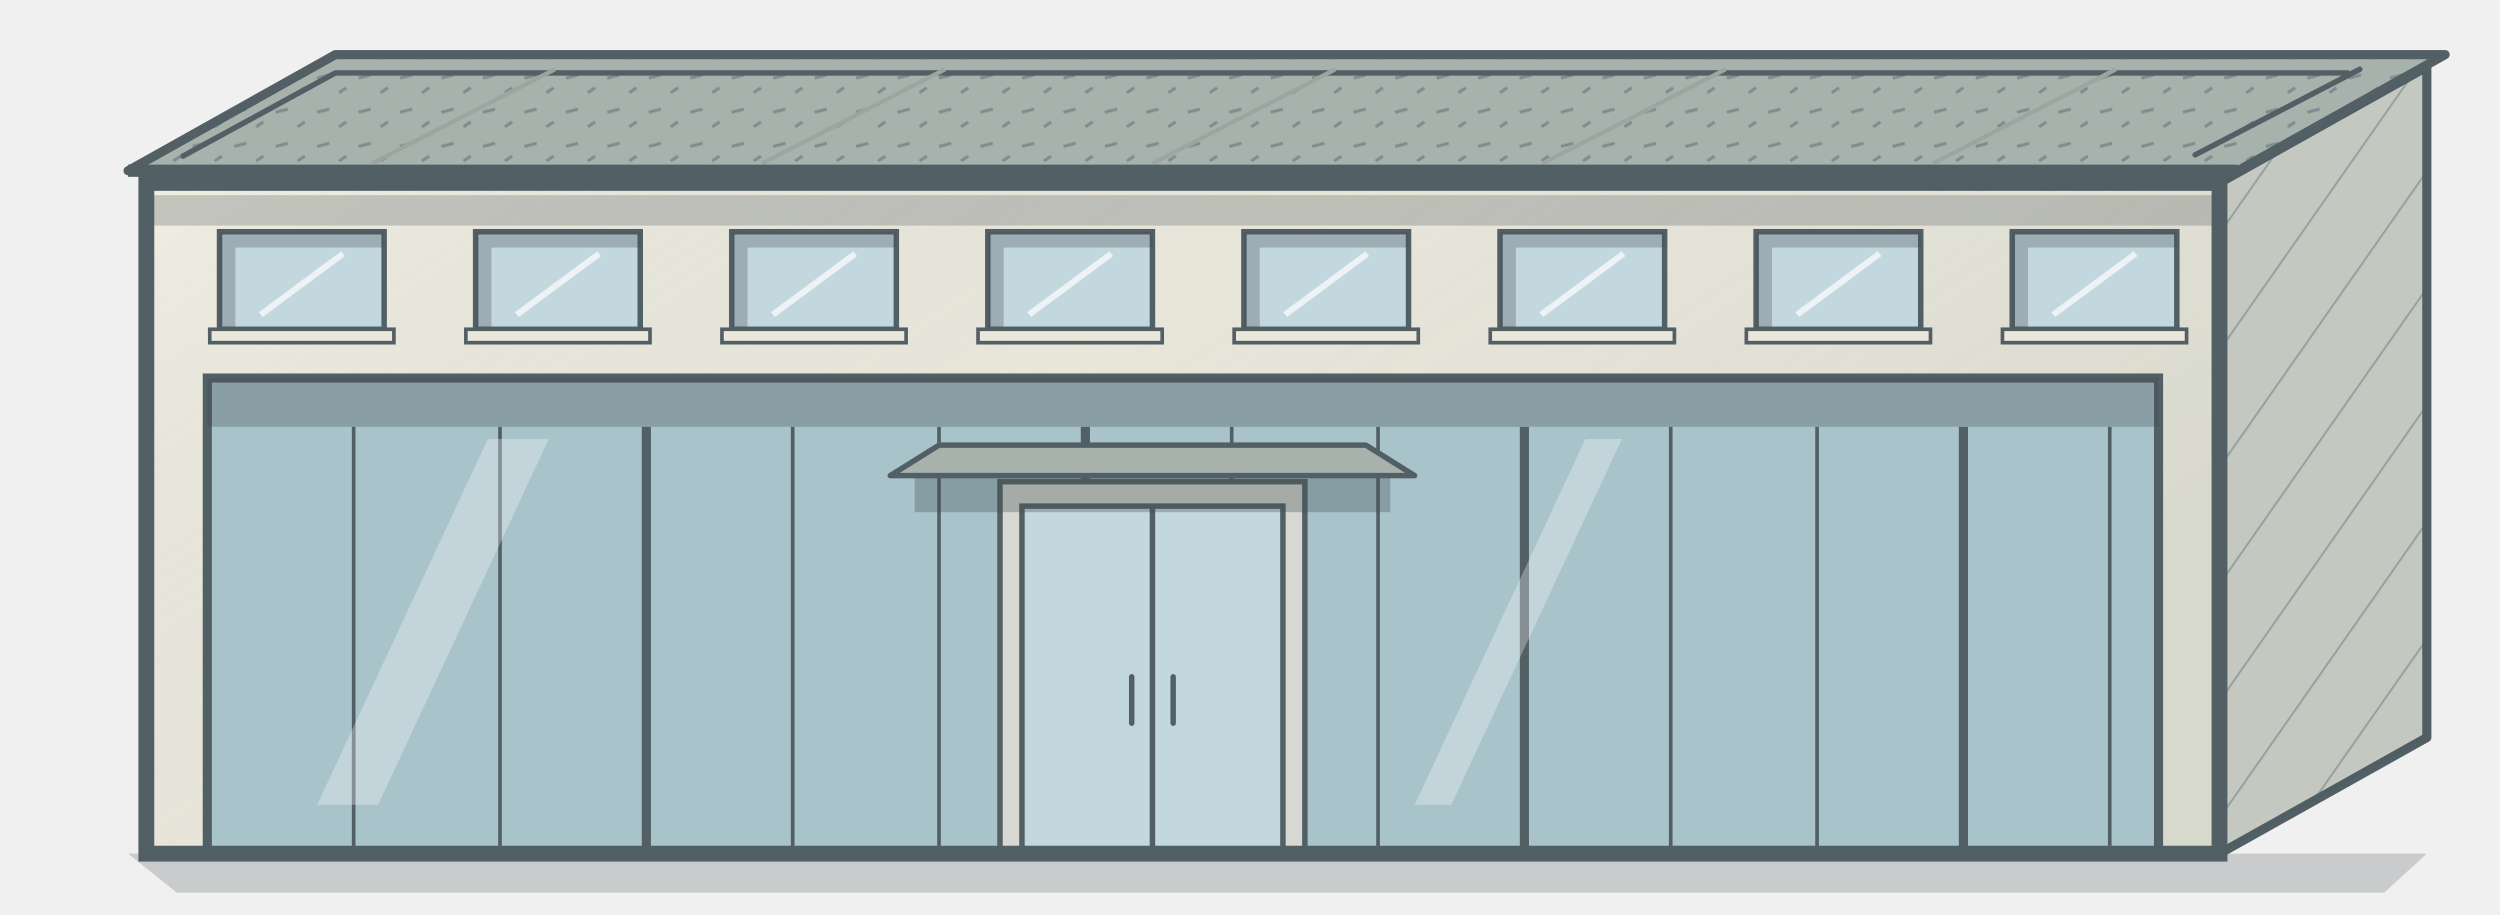
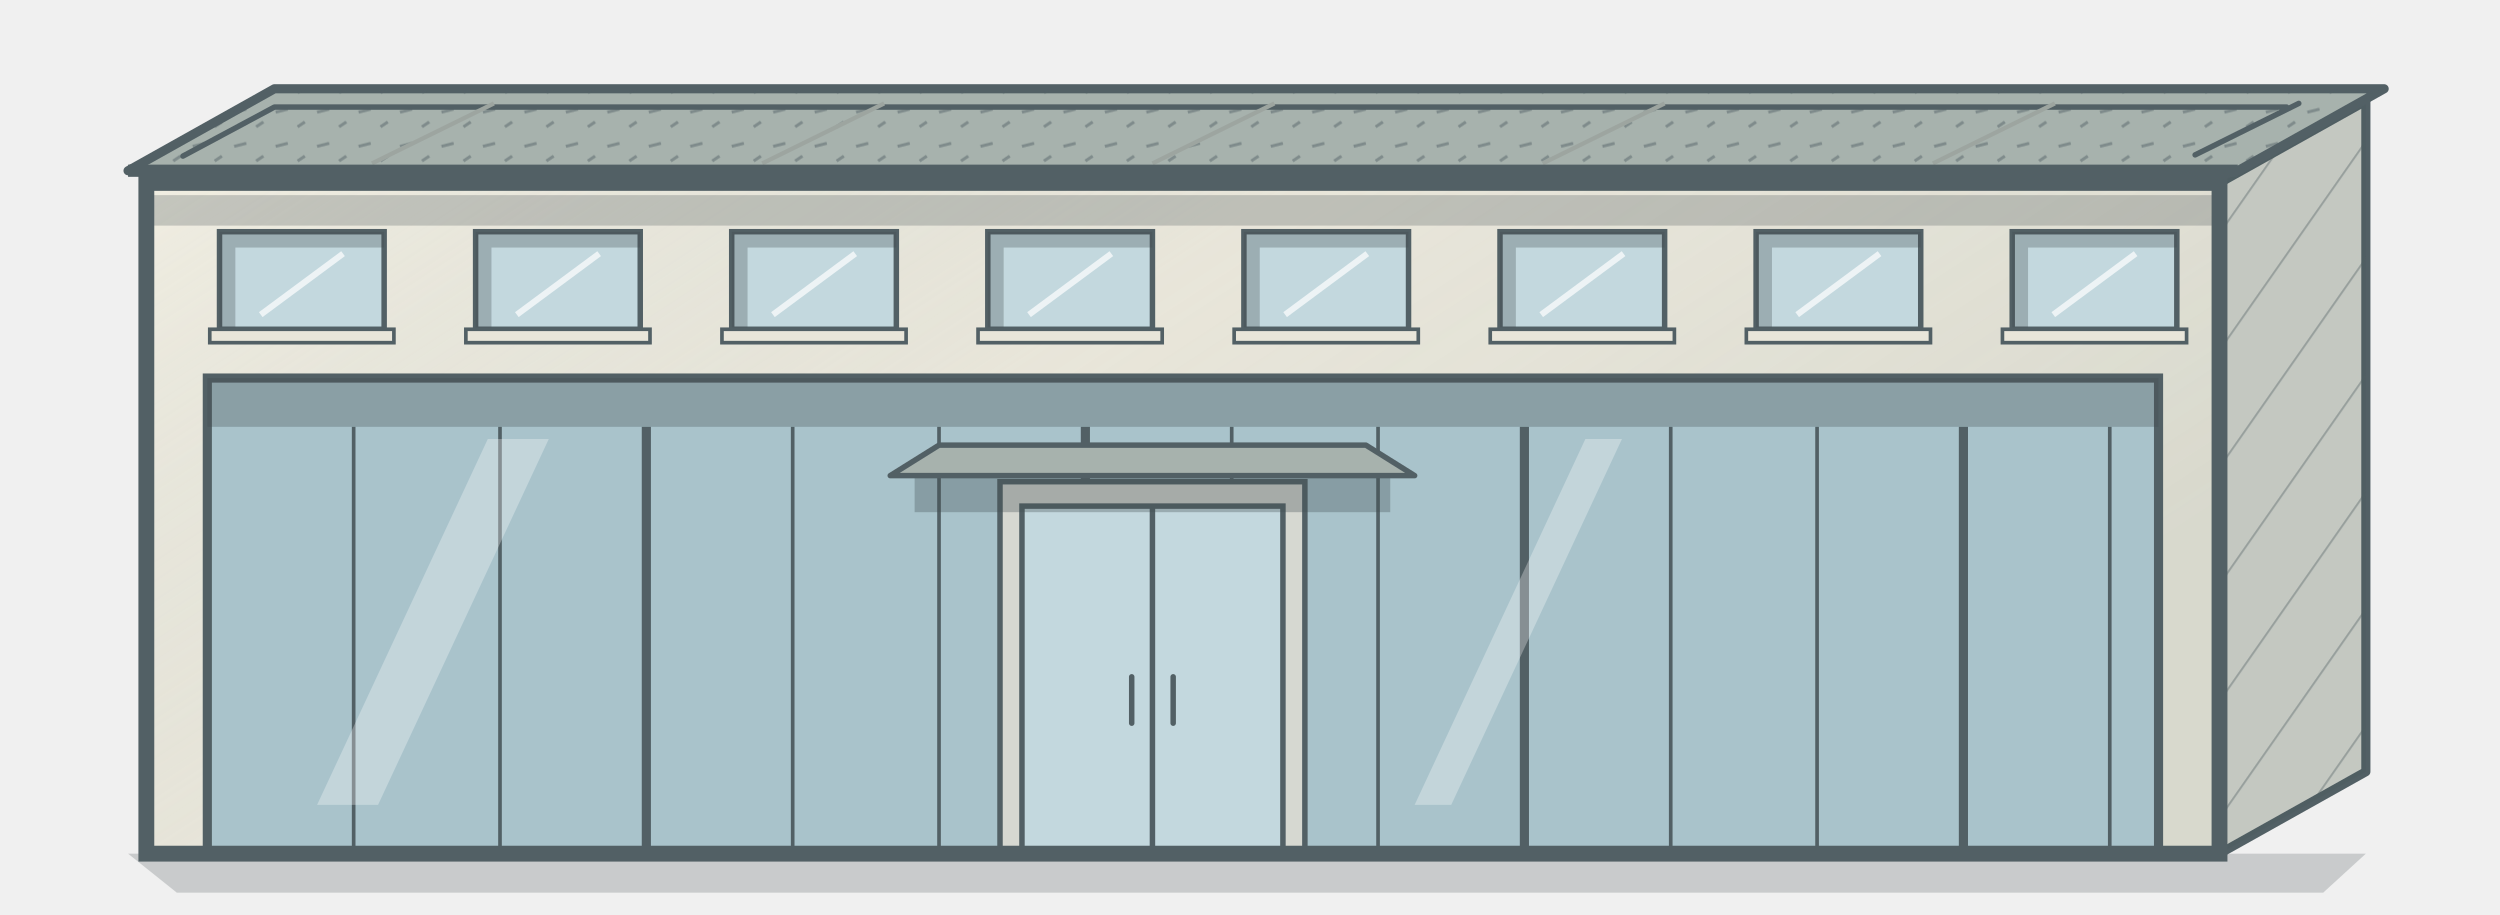
<svg xmlns="http://www.w3.org/2000/svg" viewBox="-1.2 -7 20.5 7.5" role="img" aria-label="office podium · illustrative template">
  <defs>
    <linearGradient id="podium-office-watercolour-wash" x1="0" y1="0" x2="1" y2=".5">
      <stop stop-color="#fffdf1" stop-opacity=".8" />
      <stop offset=".45" stop-color="#b6c5c5" stop-opacity=".05" />
      <stop offset="1" stop-color="#8b9c90" stop-opacity=".45" />
    </linearGradient>
    <linearGradient id="podium-office-watercolour-leaf-wash" x1="0" y1="0" x2=".8" y2="1">
      <stop stop-color="#faf8f1" stop-opacity=".28" />
      <stop offset=".5" stop-color="#6c8261" stop-opacity=".02" />
      <stop offset="1" stop-color="#6c8261" stop-opacity=".25" />
    </linearGradient>
    <linearGradient id="podium-office-watercolour-lamp-glow" x1="0" y1="0" x2="0" y2="1">
      <stop stop-color="#f4d477" stop-opacity=".06" />
      <stop offset=".4" stop-color="#f1d589" stop-opacity=".17" />
      <stop offset="1" stop-color="#f1d589" stop-opacity="0" />
    </linearGradient>
    <filter id="podium-office-watercolour-soft-glow" x="-50%" y="-15%" width="200%" height="140%">
      <feGaussianBlur stdDeviation=".16" />
    </filter>
    <pattern id="podium-office-watercolour-hatch" width=".55" height=".55" patternUnits="userSpaceOnUse" patternTransform="rotate(35)">
      <path d="M0,0 V.55" stroke="#526065" stroke-width=".035" opacity=".35" />
    </pattern>
    <pattern id="podium-office-watercolour-roof-hatch" width=".34" height=".28" patternUnits="userSpaceOnUse">
      <path d="M.04,.08 l.1,-.025 M.22,.2 l.06,-.04" stroke="#526065" stroke-width=".025" opacity=".45" />
    </pattern>
    <pattern id="podium-office-watercolour-brick" width=".9" height=".4" patternUnits="userSpaceOnUse">
      <path d="M0,.2 H.9 M0,.4 H.9 M.45,0 V.2 M0,.2 V.4" stroke="#526065" stroke-width=".02" opacity=".28" />
    </pattern>
    <pattern id="podium-office-watercolour-panel" width="2.6" height="3" patternUnits="userSpaceOnUse">
      <path d="M0,0 H2.6 M0,0 V3" stroke="#526065" stroke-width=".025" opacity=".16" />
    </pattern>
    <filter id="podium-office-watercolour-grain" x="0" y="0" width="100%" height="100%">
      <feTurbulence type="fractalNoise" baseFrequency=".65" numOctaves="3" stitchTiles="stitch" />
      <feColorMatrix type="saturate" values="0" />
    </filter>
  </defs>
  <g data-feature="podium-office">
-     <path d="M-.15,0 H18.7 l-.35,.32 H.25 Z" fill="#3f4a4e" stroke="none" stroke-width="0" stroke-linecap="round" stroke-linejoin="round" opacity=".22" />
-     <path d="M17,0 V-5.5 l1.7,-0.952 V-0.952 Z" fill="#d6d8d1" stroke="#526065" stroke-width="0.075" stroke-linecap="round" stroke-linejoin="round" />
-     <path d="M17,0 V-5.5 l1.7,-0.952 V-0.952 Z" fill="url(#podium-office-watercolour-hatch)" stroke="none" stroke-width="0.075" stroke-linecap="round" stroke-linejoin="round" />
-     <path d="M17,0 V-5.5 l1.7,-0.952 V-0.952 Z" fill="#3f4a4e" stroke="none" stroke-width="0" stroke-linecap="round" stroke-linejoin="round" opacity=".12" />
+     <path d="M-.15,0 H18.2 l-.35,.32 H.25 Z" fill="#3f4a4e" stroke="none" stroke-width="0" stroke-linecap="round" stroke-linejoin="round" opacity=".22" />
+     <path d="M17,0 V-5.5 l1.2,-0.672 V-0.672 Z" fill="#d6d8d1" stroke="#526065" stroke-width="0.075" stroke-linecap="round" stroke-linejoin="round" />
+     <path d="M17,0 V-5.5 l1.2,-0.672 V-0.672 Z" fill="url(#podium-office-watercolour-hatch)" stroke="none" stroke-width="0.075" stroke-linecap="round" stroke-linejoin="round" />
+     <path d="M17,0 V-5.5 l1.2,-0.672 V-0.672 Z" fill="#3f4a4e" stroke="none" stroke-width="0" stroke-linecap="round" stroke-linejoin="round" opacity=".12" />
    <rect x="0" y="-5.5" width="17" height="5.5" fill="#e9e6da" stroke="none" stroke-width="0" />
    <rect x="0" y="-5.5" width="17" height="5.5" fill="url(#podium-office-watercolour-wash)" stroke="none" stroke-width="0" opacity=".4" />
    <g data-feature="closed-roof">
-       <path d="M-0.15,-5.6 l1.7,-0.952 h17.3 l-1.7,0.952 Z" fill="#a7b2ad" stroke="#526065" stroke-width="0.075" stroke-linecap="round" stroke-linejoin="round" />
-       <path d="M-0.15,-5.6 l1.7,-0.952 h17.3 l-1.7,0.952 Z" fill="url(#podium-office-watercolour-roof-hatch)" stroke="none" stroke-width="0.075" stroke-linecap="round" stroke-linejoin="round" />
-       <path d="M0.3,-5.72 l1.25,-0.682 h16.5 M16.8,-5.73 l1.35,-0.702" fill="none" stroke="#526065" stroke-width="0.045" stroke-linecap="round" stroke-linejoin="round" />
-       <line x1="1.85" y1="-5.66" x2="3.35" y2="-6.432" stroke="#9da5a0" stroke-width="0.035" />
-       <line x1="5.05" y1="-5.66" x2="6.55" y2="-6.432" stroke="#9da5a0" stroke-width="0.035" />
-       <line x1="8.25" y1="-5.66" x2="9.75" y2="-6.432" stroke="#9da5a0" stroke-width="0.035" />
-       <line x1="11.45" y1="-5.66" x2="12.95" y2="-6.432" stroke="#9da5a0" stroke-width="0.035" />
-       <line x1="14.65" y1="-5.66" x2="16.15" y2="-6.432" stroke="#9da5a0" stroke-width="0.035" />
+       <path d="M-0.15,-5.6 l1.2,-0.672 h17.3 l-1.2,0.672 Z" fill="#a7b2ad" stroke="#526065" stroke-width="0.075" stroke-linecap="round" stroke-linejoin="round" />
+       <path d="M-0.15,-5.6 l1.2,-0.672 h17.3 l-1.2,0.672 Z" fill="url(#podium-office-watercolour-roof-hatch)" stroke="none" stroke-width="0.075" stroke-linecap="round" stroke-linejoin="round" />
+       <path d="M0.3,-5.72 l0.75,-0.402 h16.5 M16.8,-5.73 l0.85,-0.422" fill="none" stroke="#526065" stroke-width="0.045" stroke-linecap="round" stroke-linejoin="round" />
+       <line x1="1.85" y1="-5.66" x2="2.85" y2="-6.152" stroke="#9da5a0" stroke-width="0.035" />
+       <line x1="5.05" y1="-5.66" x2="6.05" y2="-6.152" stroke="#9da5a0" stroke-width="0.035" />
+       <line x1="8.25" y1="-5.66" x2="9.25" y2="-6.152" stroke="#9da5a0" stroke-width="0.035" />
+       <line x1="11.45" y1="-5.66" x2="12.45" y2="-6.152" stroke="#9da5a0" stroke-width="0.035" />
+       <line x1="14.65" y1="-5.66" x2="15.65" y2="-6.152" stroke="#9da5a0" stroke-width="0.035" />
      <line x1="-0.15" y1="-5.6" x2="17.15" y2="-5.6" stroke="#526065" stroke-width="0.1" />
    </g>
    <rect x="0" y="-5.4" width="17" height="0.25" fill="#3f4a4e" stroke="none" stroke-width="0" opacity="0.25" />
    <rect x="0.5" y="-3.9" width="16" height="3.9" fill="#a9c3cb" stroke="#526065" stroke-width="0.075" />
    <rect x="0.5" y="-3.9" width="16" height="0.4" fill="#3f4a4e" stroke="none" stroke-width="0" opacity="0.3" />
    <line x1="1.7" y1="-3.5" x2="1.7" y2="0" stroke="#526065" stroke-width="0.03" />
    <line x1="2.9" y1="-3.5" x2="2.9" y2="0" stroke="#526065" stroke-width="0.03" />
    <line x1="4.1" y1="-3.5" x2="4.1" y2="0" stroke="#526065" stroke-width="0.075" />
    <line x1="5.3" y1="-3.5" x2="5.3" y2="0" stroke="#526065" stroke-width="0.03" />
    <line x1="6.5" y1="-3.5" x2="6.5" y2="0" stroke="#526065" stroke-width="0.03" />
    <line x1="7.7" y1="-3.5" x2="7.7" y2="0" stroke="#526065" stroke-width="0.075" />
    <line x1="8.9" y1="-3.5" x2="8.9" y2="0" stroke="#526065" stroke-width="0.03" />
    <line x1="10.1" y1="-3.5" x2="10.1" y2="0" stroke="#526065" stroke-width="0.03" />
    <line x1="11.3" y1="-3.5" x2="11.3" y2="0" stroke="#526065" stroke-width="0.075" />
    <line x1="12.5" y1="-3.5" x2="12.5" y2="0" stroke="#526065" stroke-width="0.03" />
    <line x1="13.7" y1="-3.5" x2="13.7" y2="0" stroke="#526065" stroke-width="0.03" />
    <line x1="14.9" y1="-3.5" x2="14.9" y2="0" stroke="#526065" stroke-width="0.075" />
    <line x1="16.1" y1="-3.5" x2="16.1" y2="0" stroke="#526065" stroke-width="0.03" />
    <path d="M1.4,-.4 l1.4,-3 h.5 l-1.4,3Z M10.4,-.4 l1.4,-3 h.3 l-1.4,3Z" fill="#ffffff" stroke="none" stroke-width="0" stroke-linecap="round" stroke-linejoin="round" opacity=".3" />
    <rect x="7" y="-3.05" width="2.5" height="3.05" fill="#d6d8d1" stroke="#526065" stroke-width="0.045" />
    <rect x="7.18" y="-2.85" width="2.14" height="2.85" fill="#c3d8de" stroke="#526065" stroke-width="0.045" />
    <line x1="8.25" y1="-2.85" x2="8.25" y2="0" stroke="#526065" stroke-width="0.045" />
    <path d="M8.08,-1.45 v.38 M8.42,-1.45 v.38" fill="none" stroke="#526065" stroke-width="0.045" stroke-linecap="round" stroke-linejoin="round" />
    <rect x="6.3" y="-3.1" width="3.9" height="0.3" fill="#3f4a4e" stroke="none" stroke-width="0" opacity="0.32" />
    <path d="M6.5,-3.35 h3.5 l.4,.25 H6.1Z" fill="#a7b2ad" stroke="#526065" stroke-width="0.045" stroke-linecap="round" stroke-linejoin="round" />
    <rect x="0.6" y="-5.1" width="1.35" height="0.8" fill="#c3d8de" stroke="#526065" stroke-width="0.045" />
    <path d="M0.6,-5.1 h1.35 v.13 h-1.22 V-4.3 h-.13 Z" fill="#3f4a4e" stroke="none" stroke-width="0" stroke-linecap="round" stroke-linejoin="round" opacity=".3" />
    <line x1="0.938" y1="-4.42" x2="1.613" y2="-4.92" stroke="#ffffff" stroke-width="0.05" opacity=".7" />
    <rect x="0.52" y="-4.3" width="1.51" height="0.11" fill="#e9e6da" stroke="#526065" stroke-width="0.03" />
    <rect x="2.7" y="-5.1" width="1.35" height="0.8" fill="#c3d8de" stroke="#526065" stroke-width="0.045" />
    <path d="M2.7,-5.1 h1.35 v.13 h-1.22 V-4.3 h-.13 Z" fill="#3f4a4e" stroke="none" stroke-width="0" stroke-linecap="round" stroke-linejoin="round" opacity=".3" />
    <line x1="3.038" y1="-4.42" x2="3.713" y2="-4.92" stroke="#ffffff" stroke-width="0.05" opacity=".7" />
    <rect x="2.62" y="-4.3" width="1.51" height="0.11" fill="#e9e6da" stroke="#526065" stroke-width="0.03" />
    <rect x="4.8" y="-5.1" width="1.35" height="0.8" fill="#c3d8de" stroke="#526065" stroke-width="0.045" />
    <path d="M4.8,-5.1 h1.35 v.13 h-1.22 V-4.3 h-.13 Z" fill="#3f4a4e" stroke="none" stroke-width="0" stroke-linecap="round" stroke-linejoin="round" opacity=".3" />
    <line x1="5.138" y1="-4.42" x2="5.813" y2="-4.92" stroke="#ffffff" stroke-width="0.05" opacity=".7" />
    <rect x="4.72" y="-4.3" width="1.51" height="0.11" fill="#e9e6da" stroke="#526065" stroke-width="0.03" />
    <rect x="6.9" y="-5.1" width="1.35" height="0.8" fill="#c3d8de" stroke="#526065" stroke-width="0.045" />
    <path d="M6.9,-5.1 h1.35 v.13 h-1.22 V-4.3 h-.13 Z" fill="#3f4a4e" stroke="none" stroke-width="0" stroke-linecap="round" stroke-linejoin="round" opacity=".3" />
    <line x1="7.238" y1="-4.42" x2="7.913" y2="-4.92" stroke="#ffffff" stroke-width="0.05" opacity=".7" />
    <rect x="6.82" y="-4.3" width="1.51" height="0.11" fill="#e9e6da" stroke="#526065" stroke-width="0.03" />
    <rect x="9" y="-5.1" width="1.35" height="0.8" fill="#c3d8de" stroke="#526065" stroke-width="0.045" />
    <path d="M9,-5.1 h1.35 v.13 h-1.22 V-4.3 h-.13 Z" fill="#3f4a4e" stroke="none" stroke-width="0" stroke-linecap="round" stroke-linejoin="round" opacity=".3" />
    <line x1="9.338" y1="-4.42" x2="10.012" y2="-4.92" stroke="#ffffff" stroke-width="0.05" opacity=".7" />
    <rect x="8.92" y="-4.3" width="1.51" height="0.11" fill="#e9e6da" stroke="#526065" stroke-width="0.03" />
    <rect x="11.1" y="-5.1" width="1.35" height="0.8" fill="#c3d8de" stroke="#526065" stroke-width="0.045" />
    <path d="M11.1,-5.1 h1.35 v.13 h-1.22 V-4.3 h-.13 Z" fill="#3f4a4e" stroke="none" stroke-width="0" stroke-linecap="round" stroke-linejoin="round" opacity=".3" />
    <line x1="11.438" y1="-4.42" x2="12.113" y2="-4.92" stroke="#ffffff" stroke-width="0.05" opacity=".7" />
    <rect x="11.02" y="-4.3" width="1.51" height="0.11" fill="#e9e6da" stroke="#526065" stroke-width="0.03" />
    <rect x="13.2" y="-5.1" width="1.35" height="0.8" fill="#c3d8de" stroke="#526065" stroke-width="0.045" />
    <path d="M13.2,-5.1 h1.35 v.13 h-1.22 V-4.3 h-.13 Z" fill="#3f4a4e" stroke="none" stroke-width="0" stroke-linecap="round" stroke-linejoin="round" opacity=".3" />
    <line x1="13.537" y1="-4.42" x2="14.212" y2="-4.92" stroke="#ffffff" stroke-width="0.05" opacity=".7" />
    <rect x="13.12" y="-4.3" width="1.51" height="0.11" fill="#e9e6da" stroke="#526065" stroke-width="0.03" />
    <rect x="15.3" y="-5.1" width="1.35" height="0.8" fill="#c3d8de" stroke="#526065" stroke-width="0.045" />
    <path d="M15.3,-5.1 h1.35 v.13 h-1.22 V-4.3 h-.13 Z" fill="#3f4a4e" stroke="none" stroke-width="0" stroke-linecap="round" stroke-linejoin="round" opacity=".3" />
    <line x1="15.637" y1="-4.42" x2="16.312" y2="-4.92" stroke="#ffffff" stroke-width="0.05" opacity=".7" />
    <rect x="15.22" y="-4.3" width="1.51" height="0.11" fill="#e9e6da" stroke="#526065" stroke-width="0.03" />
    <rect x="0" y="-5.5" width="17" height="5.5" fill="none" stroke="#526065" stroke-width="0.13" />
  </g>
</svg>
